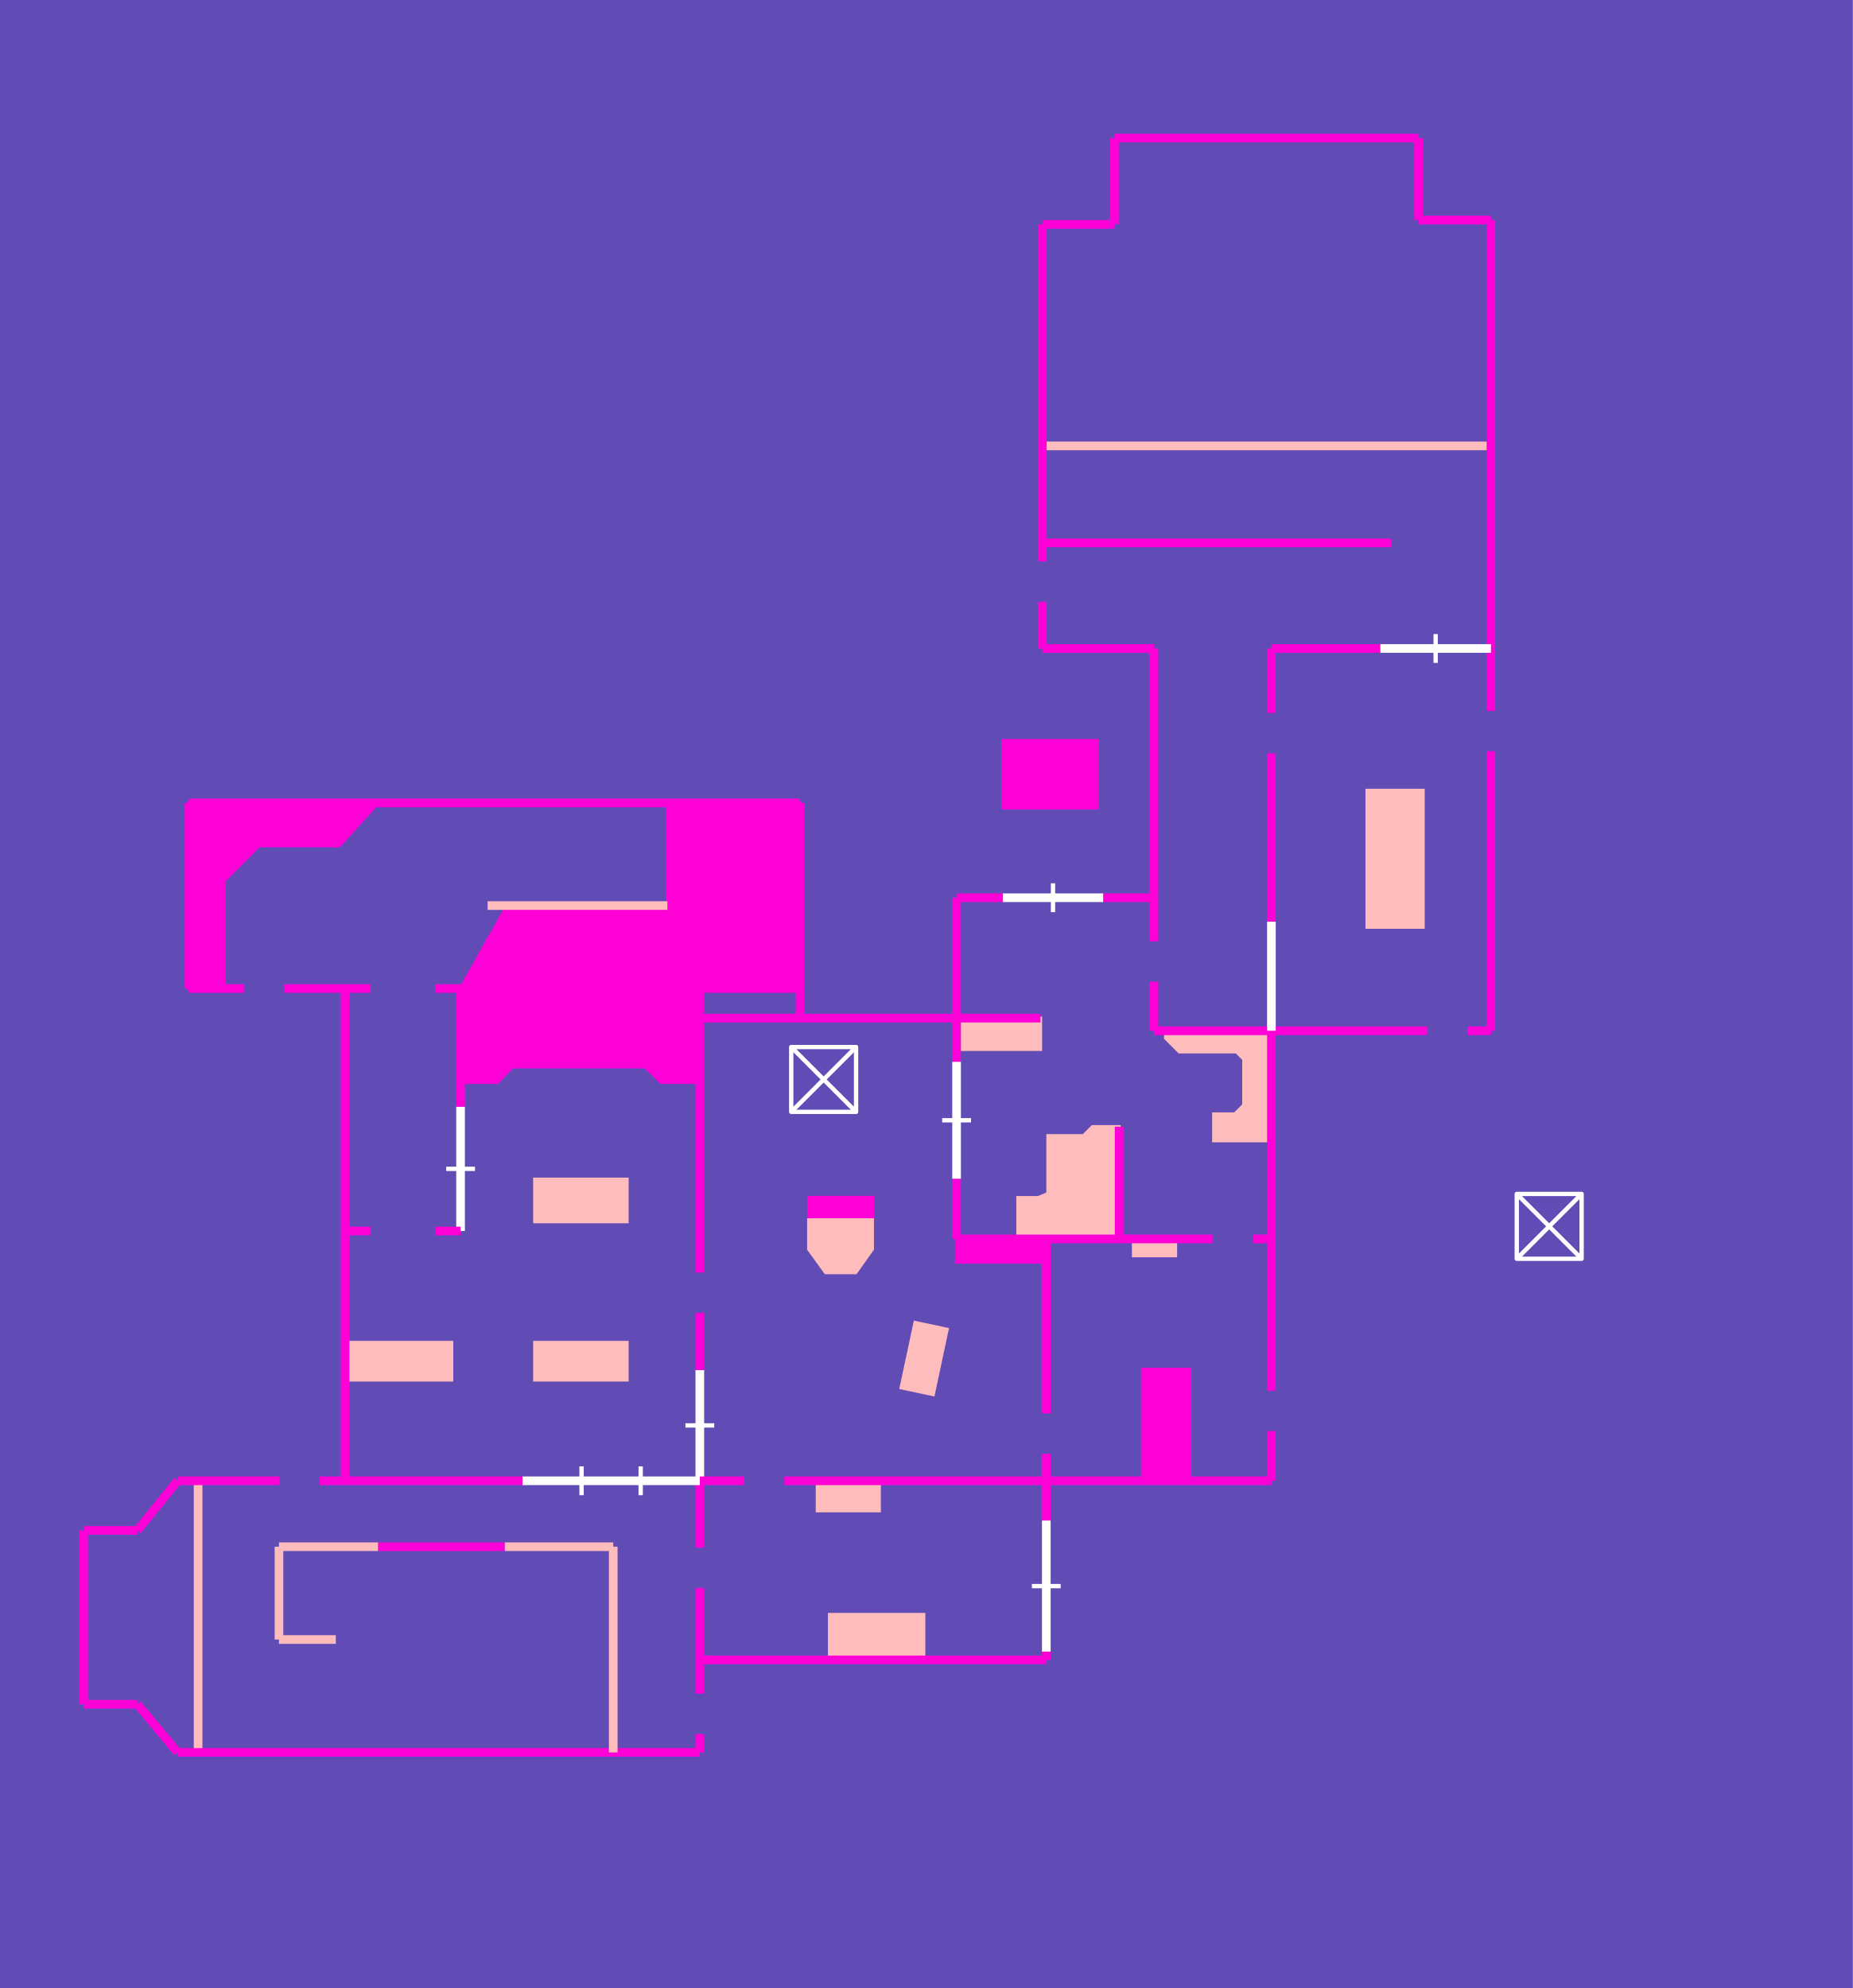
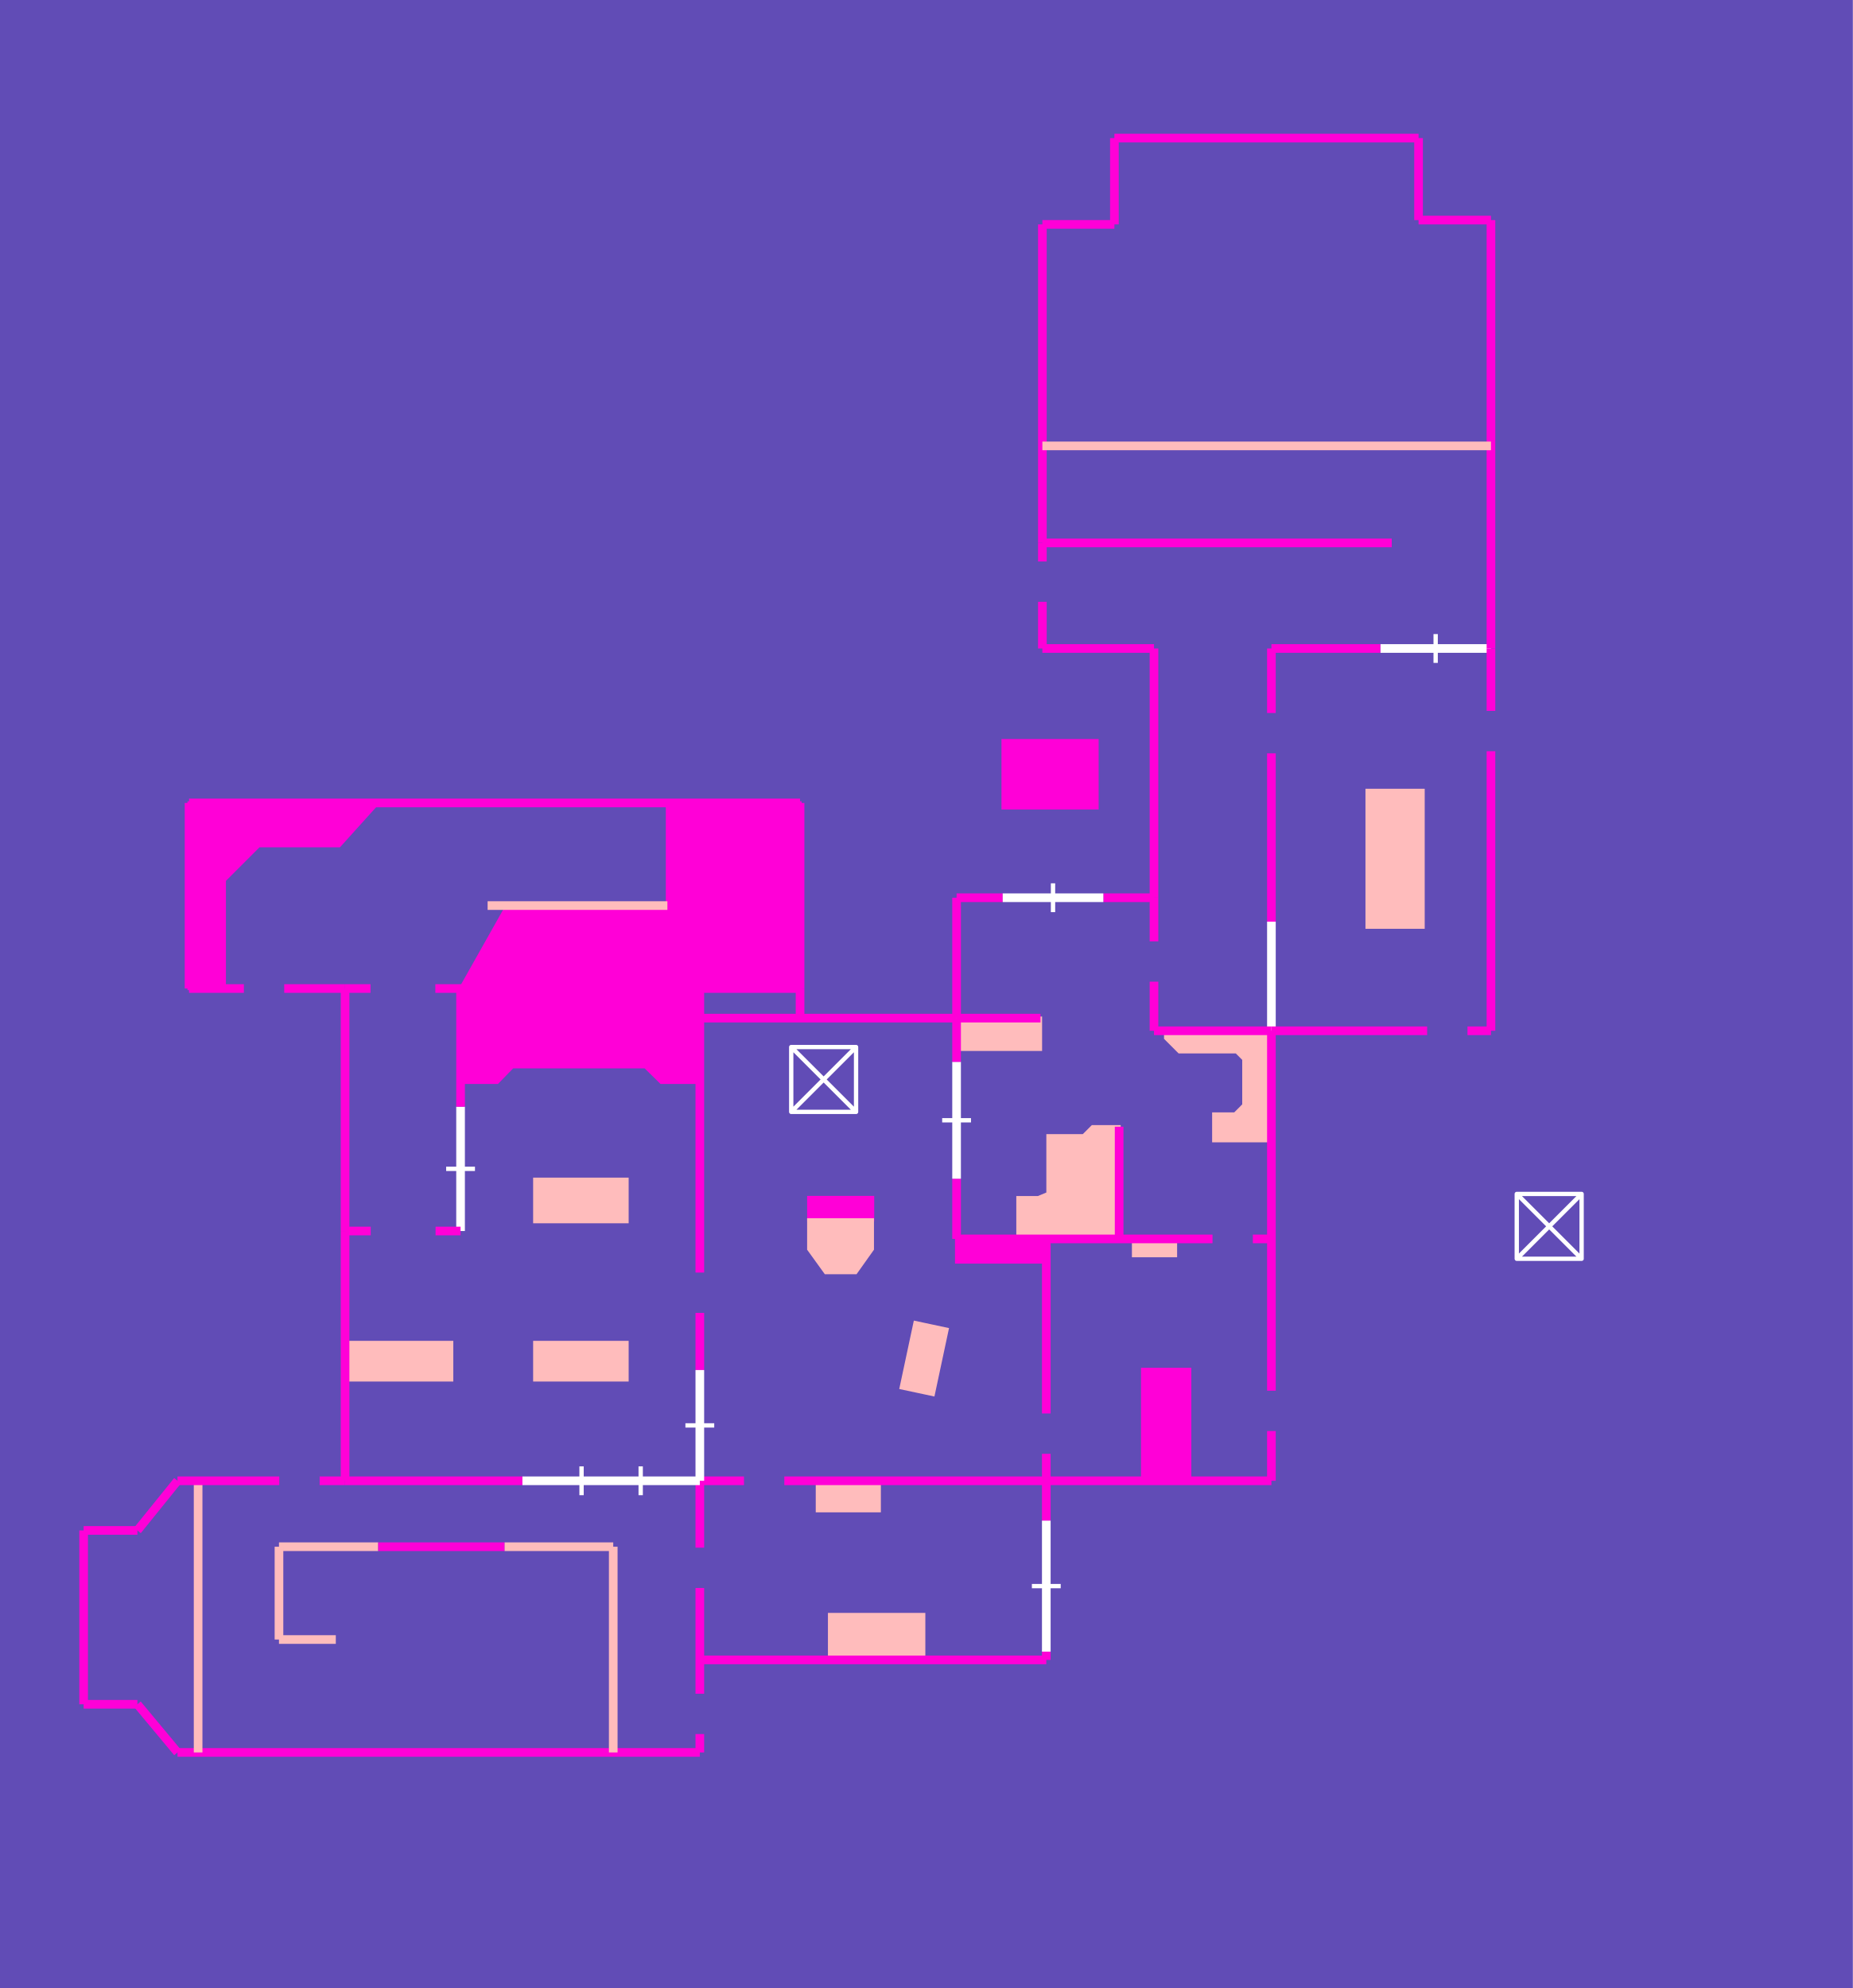
<svg xmlns="http://www.w3.org/2000/svg" viewBox="-93 -270 438 470">
  <rect fill="#614CB6" height="470" width="438" x="-93" y="-270" />
  <path d="M177.102,-80.085 L188.244,-80.085 L188.244,-53.734 L177.102,-53.734 z" fill="#FF00D7" stroke="#FF00D7" stroke-width="0.75" transform="scale(1, -1)" />
+   <path d="M230.165,83.149 L243.419,83.149 L243.419,50.789 L230.165,50.789 z" fill="#FFBCBC" stroke="#FFBCBC" stroke-width="0.75" transform="scale(1, -1)" />
+   <path d="M33.404,-47.376 L55.236,-47.376 L55.236,-56.246 L33.404,-56.246 z" fill="#FFBCBC" stroke="#FFBCBC" stroke-width="0.75" transform="scale(1, -1)" />
+   <path d="M120.021,-58.097 L123.316,-42.656 L130.901,-44.275 L127.606,-59.716 z" fill="#FFBCBC" stroke="#FFBCBC" stroke-width="0.75" transform="scale(1, -1)" />
+   <path d="M152.969,21.908 L133.132,21.908 L133.132,29.299 L152.969,29.299 z" fill="#FFBCBC" stroke="#FFBCBC" stroke-width="0.75" transform="scale(1, -1)" />
+   <path d="M98.174,-18.39 L113.285,-18.39 L113.285,-13.107 L98.174,-13.107 z" fill="#FF00D7" stroke="#FF00D7" stroke-width="0.75" transform="scale(1, -1)" />
+   <path d="M55.236,-18.831 L33.404,-18.831 L33.404,-8.787 L55.236,-8.787 z" fill="#FFBCBC" stroke="#FFBCBC" stroke-width="0.75" transform="scale(1, -1)" />
+   <path d="M125.37,-122.427 L103.095,-122.427 L103.095,-111.694 L125.37,-111.694 z" fill="#FFBCBC" stroke="#FFBCBC" stroke-width="0.75" transform="scale(1, -1)" />
+   <path d="M133.132,-28.365 L154.339,-28.365 L154.339,-22.903 L133.132,-22.903 z" fill="#FF00D7" stroke="#FF00D7" stroke-width="0.75" transform="scale(1, -1)" />
  <path d="M-11.426,-47.376 L13.781,-47.376 L13.781,-56.246 L-11.426,-56.246 z" fill="#FFBCBC" stroke="#FFBCBC" stroke-width="0.75" transform="scale(1, -1)" />
-   <path d="M230.165,83.149 L243.419,83.149 L243.419,50.789 L230.165,50.789 z" fill="#FFBCBC" stroke="#FFBCBC" stroke-width="0.75" transform="scale(1, -1)" />
-   <path d="M114.857,-87.169 L100.213,-87.169 L100.213,-80.085 L114.857,-80.085 z" fill="#FFBCBC" stroke="#FFBCBC" stroke-width="0.75" transform="scale(1, -1)" />
-   <path d="M152.969,21.908 L133.132,21.908 L133.132,29.299 L152.969,29.299 z" fill="#FFBCBC" stroke="#FFBCBC" stroke-width="0.75" transform="scale(1, -1)" />
  <path d="M174.954,-26.865 L184.888,-26.865 L184.888,-22.903 L174.954,-22.903 z" fill="#FFBCBC" stroke="#FFBCBC" stroke-width="0.75" transform="scale(1, -1)" />
  <path d="M144.118,94.905 L166.338,94.905 L166.338,78.988 L144.118,78.988 z" fill="#FF00D7" stroke="#FF00D7" stroke-width="0.75" transform="scale(1, -1)" />
-   <path d="M33.404,-47.376 L55.236,-47.376 L55.236,-56.246 L33.404,-56.246 z" fill="#FFBCBC" stroke="#FFBCBC" stroke-width="0.75" transform="scale(1, -1)" />
-   <path d="M133.132,-28.365 L154.339,-28.365 L154.339,-22.903 L133.132,-22.903 z" fill="#FF00D7" stroke="#FF00D7" stroke-width="0.75" transform="scale(1, -1)" />
-   <path d="M55.236,-18.831 L33.404,-18.831 L33.404,-8.787 L55.236,-8.787 z" fill="#FFBCBC" stroke="#FFBCBC" stroke-width="0.75" transform="scale(1, -1)" />
-   <path d="M98.174,-18.39 L113.285,-18.39 L113.285,-13.107 L98.174,-13.107 z" fill="#FF00D7" stroke="#FF00D7" stroke-width="0.75" transform="scale(1, -1)" />
-   <path d="M120.021,-58.097 L123.316,-42.656 L130.901,-44.275 L127.606,-59.716 z" fill="#FFBCBC" stroke="#FFBCBC" stroke-width="0.75" transform="scale(1, -1)" />
-   <path d="M125.37,-122.427 L103.095,-122.427 L103.095,-111.694 L125.37,-111.694 z" fill="#FFBCBC" stroke="#FFBCBC" stroke-width="0.75" transform="scale(1, -1)" />
+   <path d="M114.857,-87.169 L100.213,-87.169 L100.213,-80.085 L114.857,-80.085 z" fill="#FFBCBC" stroke="#FFBCBC" stroke-width="0.75" transform="scale(1, -1)" />
+   <path d="M165.255,3.626 L171.557,3.626 L171.557,-22.903 L147.624,-22.903 L147.624,-13.134 L152.441,-13.134 L154.725,-12.188 L154.725,1.499 L163.128,1.499 L165.255,3.626 z" fill="#FFBCBC" stroke="#FFBCBC" stroke-width="0.75" transform="scale(1, -1)" />
  <path d="M64.77,80.168 L64.77,55.907 L26.92,55.907 L15.874,36.296 L96.129,36.296 L96.129,80.168 L64.77,80.168 z" fill="#FF00D7" stroke="#FF00D7" stroke-width="0.75" transform="scale(1, -1)" />
+   <path d="M113.229,-18.39 L113.229,-25.329 L109.288,-30.876 L102.177,-30.876 L98.174,-25.329 L98.174,-18.39 L113.229,-18.39 z" fill="#FFBCBC" stroke="#FFBCBC" stroke-width="0.75" transform="scale(1, -1)" />
  <path d="M-12.798,70.06 L-3.684,80.168 L-48.311,80.168 L-48.311,36.296 L-39.969,36.296 L-39.969,61.899 L-31.808,70.06 L-12.798,70.06 z" fill="#FF00D7" stroke="#FF00D7" stroke-width="0.75" transform="scale(1, -1)" />
  <path d="M63.291,14.112 L72.434,14.112 L72.434,36.296 L15.874,36.296 L15.874,14.112 L24.564,14.112 L28.147,17.794 L59.543,17.794 L63.291,14.112 z" fill="#FF00D7" stroke="#FF00D7" stroke-width="0.75" transform="scale(1, -1)" />
-   <path d="M113.229,-18.39 L113.229,-25.329 L109.288,-30.876 L102.177,-30.876 L98.174,-25.329 L98.174,-18.39 L113.229,-18.39 z" fill="#FFBCBC" stroke="#FFBCBC" stroke-width="0.75" transform="scale(1, -1)" />
  <path d="M182.544,26.306 L182.544,24.554 L185.775,21.323 L193.917,21.323 L199.292,21.323 L201.03,19.585 L201.03,8.748 L198.919,6.636 L193.917,6.636 L193.917,0.311 L207.555,0.311 L207.555,26.306 L182.544,26.306 z" fill="#FFBCBC" stroke="#FFBCBC" stroke-width="0.75" transform="scale(1, -1)" />
-   <path d="M165.255,3.626 L171.557,3.626 L171.557,-22.903 L147.624,-22.903 L147.624,-13.134 L152.441,-13.134 L154.725,-12.188 L154.725,1.499 L163.128,1.499 L165.255,3.626 z" fill="#FFBCBC" stroke="#FFBCBC" stroke-width="0.75" transform="scale(1, -1)" />
+   <path d="M265.556,-27.597 L280.885,-12.268 L265.556,-12.268 L280.885,-27.597 L265.556,-27.597 L265.556,-12.268 L280.885,-12.268 L280.885,-27.597 z" fill="none" stroke="#FFFFFF" stroke-linejoin="round" stroke-width="1.022" transform="scale(1, -1)" />
  <path d="M94.041,7.13 L109.37,22.459 L94.041,22.459 L109.37,7.13 L94.041,7.13 L94.041,22.459 L109.37,22.459 L109.37,7.13 z" fill="none" stroke="#FFFFFF" stroke-linejoin="round" stroke-width="1.022" transform="scale(1, -1)" />
-   <path d="M265.556,-27.597 L280.885,-12.268 L265.556,-12.268 L280.885,-27.597 L265.556,-27.597 L265.556,-12.268 L280.885,-12.268 L280.885,-27.597 z" fill="none" stroke="#FFFFFF" stroke-linejoin="round" stroke-width="1.022" transform="scale(1, -1)" />
-   <path d="M154.339,-22.903 L154.339,-64.171 z" fill="none" stroke="#FF00D7" stroke-width="2.044" transform="scale(1, -1)" />
-   <path d="M154.339,-73.709 L154.339,-80.085 z" fill="none" stroke="#FF00D7" stroke-width="2.044" transform="scale(1, -1)" />
-   <path d="M207.555,-80.085 L154.339,-80.085 z" fill="none" stroke="#FF00D7" stroke-width="2.044" transform="scale(1, -1)" />
-   <path d="M72.434,-53.904 L72.434,-80.085 z" fill="none" stroke="#FFFFFF" stroke-width="2.044" transform="scale(1, -1)" />
-   <path d="M69.028,-66.994 L75.841,-66.994 z" fill="none" stroke="#FFFFFF" stroke-width="1.022" transform="scale(1, -1)" />
-   <path d="M171.557,3.626 L171.557,-22.903 z" fill="none" stroke="#FF00D7" stroke-width="2.044" transform="scale(1, -1)" />
-   <path d="M154.339,-80.085 L92.41,-80.085 z" fill="none" stroke="#FF00D7" stroke-width="2.044" transform="scale(1, -1)" />
-   <path d="M82.872,-80.085 L72.434,-80.085 z" fill="none" stroke="#FF00D7" stroke-width="2.044" transform="scale(1, -1)" />
-   <path d="M-46.167,-80.085 L-46.167,-144.308 z" fill="none" stroke="#FFBCBC" stroke-width="2.044" transform="scale(1, -1)" />
-   <path d="M-11.426,-21.034 L-11.426,-80.085 z" fill="none" stroke="#FF00D7" stroke-width="2.044" transform="scale(1, -1)" />
-   <path d="M233.304,116.687 L207.555,116.687 z" fill="none" stroke="#FF00D7" stroke-width="2.044" transform="scale(1, -1)" />
-   <path d="M-3.594,-95.671 L-27.051,-95.671 z" fill="none" stroke="#FFBCBC" stroke-width="2.044" transform="scale(1, -1)" />
-   <path d="M-11.426,-21.034 L-11.426,36.296 z" fill="none" stroke="#FF00D7" stroke-width="2.044" transform="scale(1, -1)" />
-   <path d="M-27.051,-117.614 L-27.051,-95.671 z" fill="none" stroke="#FFBCBC" stroke-width="2.044" transform="scale(1, -1)" />
-   <path d="M-48.311,80.168 L-48.311,36.296 z" fill="none" stroke="#FF00D7" stroke-width="2.044" transform="scale(1, -1)" />
-   <path d="M207.555,-22.903 L207.555,26.306 z" fill="none" stroke="#FF00D7" stroke-width="2.044" transform="scale(1, -1)" />
-   <path d="M207.555,26.306 L244.369,26.306 z" fill="none" stroke="#FF00D7" stroke-width="2.044" transform="scale(1, -1)" />
-   <path d="M253.907,26.306 L259.457,26.306 z" fill="none" stroke="#FF00D7" stroke-width="2.044" transform="scale(1, -1)" />
-   <path d="M96.129,36.296 L96.129,80.168 z" fill="none" stroke="#FF00D7" stroke-width="2.044" transform="scale(1, -1)" />
-   <path d="M153.411,116.687 L179.798,116.687 z" fill="none" stroke="#FF00D7" stroke-width="2.044" transform="scale(1, -1)" />
-   <path d="M72.434,36.296 L72.434,-30.857 z" fill="none" stroke="#FF00D7" stroke-width="2.044" transform="scale(1, -1)" />
-   <path d="M72.434,-40.395 L72.434,-53.904 z" fill="none" stroke="#FF00D7" stroke-width="2.044" transform="scale(1, -1)" />
-   <path d="M-51.036,-144.308 L72.434,-144.308 z" fill="none" stroke="#FF00D7" stroke-width="2.044" transform="scale(1, -1)" />
-   <path d="M167.826,57.76 L144.033,57.76 z" fill="none" stroke="#FFFFFF" stroke-width="2.044" transform="scale(1, -1)" />
-   <path d="M155.929,61.167 L155.929,54.354 z" fill="none" stroke="#FFFFFF" stroke-width="1.022" transform="scale(1, -1)" />
-   <path d="M153.411,164.581 L259.457,164.581 z" fill="none" stroke="#FFBCBC" stroke-width="2.044" transform="scale(1, -1)" />
-   <path d="M51.967,-95.671 L51.967,-144.308 z" fill="none" stroke="#FFBCBC" stroke-width="2.044" transform="scale(1, -1)" />
-   <path d="M179.798,57.76 L179.798,47.451 z" fill="none" stroke="#FF00D7" stroke-width="2.044" transform="scale(1, -1)" />
-   <path d="M179.798,37.913 L179.798,26.306 z" fill="none" stroke="#FF00D7" stroke-width="2.044" transform="scale(1, -1)" />
-   <path d="M-73.229,-91.823 L-73.229,-132.925 z" fill="none" stroke="#FF00D7" stroke-width="2.044" transform="scale(1, -1)" />
-   <path d="M207.555,116.687 L207.555,101.436 z" fill="none" stroke="#FF00D7" stroke-width="2.044" transform="scale(1, -1)" />
-   <path d="M207.555,91.898 L207.555,52.106 z" fill="none" stroke="#FF00D7" stroke-width="2.044" transform="scale(1, -1)" />
-   <path d="M-60.518,-91.823 L-51.036,-80.085 z" fill="none" stroke="#FF00D7" stroke-width="2.044" transform="scale(1, -1)" />
-   <path d="M235.999,141.642 L153.411,141.642 z" fill="none" stroke="#FF00D7" stroke-width="2.044" transform="scale(1, -1)" />
-   <path d="M-48.311,36.296 L-35.348,36.296 z" fill="none" stroke="#FF00D7" stroke-width="2.044" transform="scale(1, -1)" />
-   <path d="M-25.81,36.296 L-11.426,36.296 z" fill="none" stroke="#FF00D7" stroke-width="2.044" transform="scale(1, -1)" />
-   <path d="M170.439,237.351 L242.342,237.351 z" fill="none" stroke="#FF00D7" stroke-width="2.044" transform="scale(1, -1)" />
  <path d="M72.434,-144.308 L72.434,-139.964 z" fill="none" stroke="#FF00D7" stroke-width="2.044" transform="scale(1, -1)" />
  <path d="M72.434,-130.426 L72.434,-105.43 z" fill="none" stroke="#FF00D7" stroke-width="2.044" transform="scale(1, -1)" />
  <path d="M72.434,-95.892 L72.434,-80.085 z" fill="none" stroke="#FF00D7" stroke-width="2.044" transform="scale(1, -1)" />
-   <path d="M133.132,18.965 L133.132,29.299 z" fill="none" stroke="#FF00D7" stroke-width="2.044" transform="scale(1, -1)" />
-   <path d="M-11.426,36.296 L-5.414,36.296 z" fill="none" stroke="#FF00D7" stroke-width="2.044" transform="scale(1, -1)" />
-   <path d="M9.915,36.296 L15.874,36.296 z" fill="none" stroke="#FF00D7" stroke-width="2.044" transform="scale(1, -1)" />
+   <path d="M72.434,29.299 L96.129,29.299 z" fill="none" stroke="#FF00D7" stroke-width="2.044" transform="scale(1, -1)" />
+   <path d="M154.339,-120.482 L154.339,-89.487 z" fill="none" stroke="#FFFFFF" stroke-width="2.044" transform="scale(1, -1)" />
+   <path d="M157.745,-104.984 L150.933,-104.984 z" fill="none" stroke="#FFFFFF" stroke-width="1.022" transform="scale(1, -1)" />
+   <path d="M133.132,-22.903 L193.63,-22.903 z" fill="none" stroke="#FF00D7" stroke-width="2.044" transform="scale(1, -1)" />
+   <path d="M203.168,-22.903 L207.555,-22.903 z" fill="none" stroke="#FF00D7" stroke-width="2.044" transform="scale(1, -1)" />
+   <path d="M-3.594,-95.671 L-27.051,-95.671 z" fill="none" stroke="#FFBCBC" stroke-width="2.044" transform="scale(1, -1)" />
+   <path d="M-60.518,-91.823 L-51.036,-80.085 z" fill="none" stroke="#FF00D7" stroke-width="2.044" transform="scale(1, -1)" />
+   <path d="M-51.036,-144.308 L72.434,-144.308 z" fill="none" stroke="#FF00D7" stroke-width="2.044" transform="scale(1, -1)" />
+   <path d="M233.304,116.687 L259.457,116.687 z" fill="none" stroke="#FFFFFF" stroke-width="2.044" transform="scale(1, -1)" />
+   <path d="M246.381,113.28 L246.381,120.093 z" fill="none" stroke="#FFFFFF" stroke-width="1.022" transform="scale(1, -1)" />
+   <path d="M-27.051,-117.614 L-27.051,-95.671 z" fill="none" stroke="#FFBCBC" stroke-width="2.044" transform="scale(1, -1)" />
+   <path d="M242.342,237.351 L242.342,217.967 z" fill="none" stroke="#FF00D7" stroke-width="2.044" transform="scale(1, -1)" />
+   <path d="M133.132,-8.672 L133.132,-22.903 z" fill="none" stroke="#FF00D7" stroke-width="2.044" transform="scale(1, -1)" />
+   <path d="M-3.594,-95.671 L26.29,-95.671 z" fill="none" stroke="#FF00D7" stroke-width="2.044" transform="scale(1, -1)" />
+   <path d="M-48.311,80.168 L-48.311,36.296 z" fill="none" stroke="#FF00D7" stroke-width="2.044" transform="scale(1, -1)" />
+   <path d="M259.457,217.967 L259.457,116.687 z" fill="none" stroke="#FF00D7" stroke-width="2.044" transform="scale(1, -1)" />
+   <path d="M-73.229,-91.823 L-73.229,-132.925 z" fill="none" stroke="#FF00D7" stroke-width="2.044" transform="scale(1, -1)" />
+   <path d="M207.555,52.106 L207.555,26.306 z" fill="none" stroke="#FFFFFF" stroke-width="2.044" transform="scale(1, -1)" />
+   <path d="M133.132,-8.672 L133.132,18.965 z" fill="none" stroke="#FFFFFF" stroke-width="2.044" transform="scale(1, -1)" />
+   <path d="M136.539,5.146 L129.726,5.146 z" fill="none" stroke="#FFFFFF" stroke-width="1.022" transform="scale(1, -1)" />
+   <path d="M242.342,217.967 L259.457,217.967 z" fill="none" stroke="#FF00D7" stroke-width="2.044" transform="scale(1, -1)" />
+   <path d="M72.434,36.296 L72.434,-30.857 z" fill="none" stroke="#FF00D7" stroke-width="2.044" transform="scale(1, -1)" />
+   <path d="M72.434,-40.395 L72.434,-53.904 z" fill="none" stroke="#FF00D7" stroke-width="2.044" transform="scale(1, -1)" />
+   <path d="M179.798,57.76 L179.798,47.451 z" fill="none" stroke="#FF00D7" stroke-width="2.044" transform="scale(1, -1)" />
+   <path d="M179.798,37.913 L179.798,26.306 z" fill="none" stroke="#FF00D7" stroke-width="2.044" transform="scale(1, -1)" />
+   <path d="M153.411,141.642 L153.411,137.258 z" fill="none" stroke="#FF00D7" stroke-width="2.044" transform="scale(1, -1)" />
+   <path d="M153.411,127.72 L153.411,116.687 z" fill="none" stroke="#FF00D7" stroke-width="2.044" transform="scale(1, -1)" />
+   <path d="M-46.167,-80.085 L-46.167,-144.308 z" fill="none" stroke="#FFBCBC" stroke-width="2.044" transform="scale(1, -1)" />
+   <path d="M15.874,8.361 L15.874,-21.034 z" fill="none" stroke="#FFFFFF" stroke-width="2.044" transform="scale(1, -1)" />
+   <path d="M12.467,-6.336 L19.28,-6.336 z" fill="none" stroke="#FFFFFF" stroke-width="1.022" transform="scale(1, -1)" />
+   <path d="M-60.518,-91.823 L-73.229,-91.823 z" fill="none" stroke="#FF00D7" stroke-width="2.044" transform="scale(1, -1)" />
+   <path d="M-13.617,-117.614 L-27.051,-117.614 z" fill="none" stroke="#FFBCBC" stroke-width="2.044" transform="scale(1, -1)" />
+   <path d="M133.132,29.299 L96.129,29.299 z" fill="none" stroke="#FF00D7" stroke-width="2.044" transform="scale(1, -1)" />
+   <path d="M96.129,29.299 L96.129,36.296 z" fill="none" stroke="#FF00D7" stroke-width="2.044" transform="scale(1, -1)" />
+   <path d="M15.874,36.296 L15.874,8.361 z" fill="none" stroke="#FF00D7" stroke-width="2.044" transform="scale(1, -1)" />
+   <path d="M235.999,141.642 L153.411,141.642 z" fill="none" stroke="#FF00D7" stroke-width="2.044" transform="scale(1, -1)" />
+   <path d="M153.411,216.948 L153.411,141.642 z" fill="none" stroke="#FF00D7" stroke-width="2.044" transform="scale(1, -1)" />
+   <path d="M-11.426,-21.034 L-11.426,-80.085 z" fill="none" stroke="#FF00D7" stroke-width="2.044" transform="scale(1, -1)" />
+   <path d="M154.339,-89.487 L154.339,-80.085 z" fill="none" stroke="#FF00D7" stroke-width="2.044" transform="scale(1, -1)" />
+   <path d="M167.826,57.76 L179.798,57.76 z" fill="none" stroke="#FF00D7" stroke-width="2.044" transform="scale(1, -1)" />
  <path d="M144.033,57.76 L133.132,57.76 z" fill="none" stroke="#FF00D7" stroke-width="2.044" transform="scale(1, -1)" />
+   <path d="M133.132,57.76 L133.132,29.299 z" fill="none" stroke="#FF00D7" stroke-width="2.044" transform="scale(1, -1)" />
+   <path d="M154.339,-80.085 L92.41,-80.085 z" fill="none" stroke="#FF00D7" stroke-width="2.044" transform="scale(1, -1)" />
+   <path d="M82.872,-80.085 L72.434,-80.085 z" fill="none" stroke="#FF00D7" stroke-width="2.044" transform="scale(1, -1)" />
+   <path d="M154.339,-22.903 L154.339,-64.171 z" fill="none" stroke="#FF00D7" stroke-width="2.044" transform="scale(1, -1)" />
+   <path d="M154.339,-73.709 L154.339,-80.085 z" fill="none" stroke="#FF00D7" stroke-width="2.044" transform="scale(1, -1)" />
+   <path d="M96.129,36.296 L96.129,80.168 z" fill="none" stroke="#FF00D7" stroke-width="2.044" transform="scale(1, -1)" />
+   <path d="M26.29,-95.671 L51.967,-95.671 z" fill="none" stroke="#FFBCBC" stroke-width="2.044" transform="scale(1, -1)" />
+   <path d="M207.555,26.306 L244.369,26.306 z" fill="none" stroke="#FF00D7" stroke-width="2.044" transform="scale(1, -1)" />
+   <path d="M253.907,26.306 L259.457,26.306 z" fill="none" stroke="#FF00D7" stroke-width="2.044" transform="scale(1, -1)" />
  <path d="M96.129,80.168 L-48.311,80.168 z" fill="none" stroke="#FF00D7" stroke-width="2.044" transform="scale(1, -1)" />
-   <path d="M242.342,217.967 L259.457,217.967 z" fill="none" stroke="#FF00D7" stroke-width="2.044" transform="scale(1, -1)" />
+   <path d="M-60.518,-132.925 L-51.036,-144.308 z" fill="none" stroke="#FF00D7" stroke-width="2.044" transform="scale(1, -1)" />
+   <path d="M171.557,3.626 L171.557,-22.903 z" fill="none" stroke="#FF00D7" stroke-width="2.044" transform="scale(1, -1)" />
+   <path d="M-48.311,36.296 L-35.348,36.296 z" fill="none" stroke="#FF00D7" stroke-width="2.044" transform="scale(1, -1)" />
+   <path d="M-25.81,36.296 L-11.426,36.296 z" fill="none" stroke="#FF00D7" stroke-width="2.044" transform="scale(1, -1)" />
  <path d="M-11.426,-80.085 L-17.438,-80.085 z" fill="none" stroke="#FF00D7" stroke-width="2.044" transform="scale(1, -1)" />
  <path d="M-26.976,-80.085 L-51.036,-80.085 z" fill="none" stroke="#FF00D7" stroke-width="2.044" transform="scale(1, -1)" />
+   <path d="M72.434,-122.427 L154.339,-122.427 z" fill="none" stroke="#FF00D7" stroke-width="2.044" transform="scale(1, -1)" />
+   <path d="M207.555,-80.085 L154.339,-80.085 z" fill="none" stroke="#FF00D7" stroke-width="2.044" transform="scale(1, -1)" />
+   <path d="M167.826,57.76 L144.033,57.76 z" fill="none" stroke="#FFFFFF" stroke-width="2.044" transform="scale(1, -1)" />
+   <path d="M155.929,61.167 L155.929,54.354 z" fill="none" stroke="#FFFFFF" stroke-width="1.022" transform="scale(1, -1)" />
+   <path d="M170.439,216.948 L153.411,216.948 z" fill="none" stroke="#FF00D7" stroke-width="2.044" transform="scale(1, -1)" />
+   <path d="M170.439,237.351 L170.439,216.948 z" fill="none" stroke="#FF00D7" stroke-width="2.044" transform="scale(1, -1)" />
+   <path d="M-11.426,-21.034 L-11.426,36.296 z" fill="none" stroke="#FF00D7" stroke-width="2.044" transform="scale(1, -1)" />
+   <path d="M133.132,29.299 L152.969,29.299 z" fill="none" stroke="#FF00D7" stroke-width="2.044" transform="scale(1, -1)" />
+   <path d="M-73.229,-132.925 L-60.518,-132.925 z" fill="none" stroke="#FF00D7" stroke-width="2.044" transform="scale(1, -1)" />
+   <path d="M15.874,36.296 L96.129,36.296 z" fill="none" stroke="#FF00D7" stroke-width="2.044" transform="scale(1, -1)" />
+   <path d="M30.495,-80.085 L-11.426,-80.085 z" fill="none" stroke="#FF00D7" stroke-width="2.044" transform="scale(1, -1)" />
+   <path d="M233.304,116.687 L207.555,116.687 z" fill="none" stroke="#FF00D7" stroke-width="2.044" transform="scale(1, -1)" />
+   <path d="M51.967,-95.671 L51.967,-144.308 z" fill="none" stroke="#FFBCBC" stroke-width="2.044" transform="scale(1, -1)" />
  <path d="M30.495,-80.085 L72.434,-80.085 z" fill="none" stroke="#FFFFFF" stroke-width="2.044" transform="scale(1, -1)" />
  <path d="M44.475,-83.491 L44.475,-76.678 z" fill="none" stroke="#FFFFFF" stroke-width="1.022" transform="scale(1, -1)" />
  <path d="M58.455,-83.491 L58.455,-76.678 z" fill="none" stroke="#FFFFFF" stroke-width="1.022" transform="scale(1, -1)" />
-   <path d="M133.132,-8.672 L133.132,-22.903 z" fill="none" stroke="#FF00D7" stroke-width="2.044" transform="scale(1, -1)" />
-   <path d="M179.798,26.306 L207.555,26.306 z" fill="none" stroke="#FF00D7" stroke-width="2.044" transform="scale(1, -1)" />
+   <path d="M207.555,-80.085 L207.555,-68.326 z" fill="none" stroke="#FF00D7" stroke-width="2.044" transform="scale(1, -1)" />
+   <path d="M207.555,-58.788 L207.555,-22.903 z" fill="none" stroke="#FF00D7" stroke-width="2.044" transform="scale(1, -1)" />
+   <path d="M153.411,116.687 L179.798,116.687 z" fill="none" stroke="#FF00D7" stroke-width="2.044" transform="scale(1, -1)" />
+   <path d="M153.411,164.581 L259.457,164.581 z" fill="none" stroke="#FFBCBC" stroke-width="2.044" transform="scale(1, -1)" />
  <path d="M259.457,26.306 L259.457,92.399 z" fill="none" stroke="#FF00D7" stroke-width="2.044" transform="scale(1, -1)" />
  <path d="M259.457,101.937 L259.457,116.687 z" fill="none" stroke="#FF00D7" stroke-width="2.044" transform="scale(1, -1)" />
-   <path d="M26.29,-95.671 L51.967,-95.671 z" fill="none" stroke="#FFBCBC" stroke-width="2.044" transform="scale(1, -1)" />
-   <path d="M133.132,57.76 L133.132,29.299 z" fill="none" stroke="#FF00D7" stroke-width="2.044" transform="scale(1, -1)" />
-   <path d="M259.457,217.967 L259.457,116.687 z" fill="none" stroke="#FF00D7" stroke-width="2.044" transform="scale(1, -1)" />
-   <path d="M72.434,29.299 L96.129,29.299 z" fill="none" stroke="#FF00D7" stroke-width="2.044" transform="scale(1, -1)" />
-   <path d="M153.411,216.948 L153.411,141.642 z" fill="none" stroke="#FF00D7" stroke-width="2.044" transform="scale(1, -1)" />
-   <path d="M170.439,237.351 L170.439,216.948 z" fill="none" stroke="#FF00D7" stroke-width="2.044" transform="scale(1, -1)" />
+   <path d="M179.798,116.687 L179.798,57.76 z" fill="none" stroke="#FF00D7" stroke-width="2.044" transform="scale(1, -1)" />
+   <path d="M207.555,116.687 L207.555,101.436 z" fill="none" stroke="#FF00D7" stroke-width="2.044" transform="scale(1, -1)" />
+   <path d="M207.555,91.898 L207.555,52.106 z" fill="none" stroke="#FF00D7" stroke-width="2.044" transform="scale(1, -1)" />
+   <path d="M170.439,237.351 L242.342,237.351 z" fill="none" stroke="#FF00D7" stroke-width="2.044" transform="scale(1, -1)" />
+   <path d="M179.798,26.306 L207.555,26.306 z" fill="none" stroke="#FF00D7" stroke-width="2.044" transform="scale(1, -1)" />
+   <path d="M154.339,-120.482 L154.339,-122.427 z" fill="none" stroke="#FF00D7" stroke-width="2.044" transform="scale(1, -1)" />
+   <path d="M72.434,-53.904 L72.434,-80.085 z" fill="none" stroke="#FFFFFF" stroke-width="2.044" transform="scale(1, -1)" />
+   <path d="M69.028,-66.994 L75.841,-66.994 z" fill="none" stroke="#FFFFFF" stroke-width="1.022" transform="scale(1, -1)" />
+   <path d="M133.132,18.965 L133.132,29.299 z" fill="none" stroke="#FF00D7" stroke-width="2.044" transform="scale(1, -1)" />
  <path d="M64.77,55.907 L22.268,55.907 z" fill="none" stroke="#FFBCBC" stroke-width="2.044" transform="scale(1, -1)" />
-   <path d="M207.555,52.106 L207.555,26.306 z" fill="none" stroke="#FFFFFF" stroke-width="2.044" transform="scale(1, -1)" />
-   <path d="M133.132,29.299 L152.969,29.299 z" fill="none" stroke="#FF00D7" stroke-width="2.044" transform="scale(1, -1)" />
-   <path d="M170.439,216.948 L153.411,216.948 z" fill="none" stroke="#FF00D7" stroke-width="2.044" transform="scale(1, -1)" />
-   <path d="M154.339,-89.487 L154.339,-80.085 z" fill="none" stroke="#FF00D7" stroke-width="2.044" transform="scale(1, -1)" />
-   <path d="M-60.518,-91.823 L-73.229,-91.823 z" fill="none" stroke="#FF00D7" stroke-width="2.044" transform="scale(1, -1)" />
-   <path d="M-73.229,-132.925 L-60.518,-132.925 z" fill="none" stroke="#FF00D7" stroke-width="2.044" transform="scale(1, -1)" />
-   <path d="M154.339,-120.482 L154.339,-122.427 z" fill="none" stroke="#FF00D7" stroke-width="2.044" transform="scale(1, -1)" />
-   <path d="M-13.617,-117.614 L-27.051,-117.614 z" fill="none" stroke="#FFBCBC" stroke-width="2.044" transform="scale(1, -1)" />
-   <path d="M15.874,8.361 L15.874,-21.034 z" fill="none" stroke="#FFFFFF" stroke-width="2.044" transform="scale(1, -1)" />
-   <path d="M12.467,-6.336 L19.28,-6.336 z" fill="none" stroke="#FFFFFF" stroke-width="1.022" transform="scale(1, -1)" />
-   <path d="M96.129,29.299 L96.129,36.296 z" fill="none" stroke="#FF00D7" stroke-width="2.044" transform="scale(1, -1)" />
-   <path d="M233.304,116.687 L259.457,116.687 z" fill="none" stroke="#FFFFFF" stroke-width="2.044" transform="scale(1, -1)" />
-   <path d="M246.381,113.28 L246.381,120.093 z" fill="none" stroke="#FFFFFF" stroke-width="1.022" transform="scale(1, -1)" />
-   <path d="M133.132,-8.672 L133.132,18.965 z" fill="none" stroke="#FFFFFF" stroke-width="2.044" transform="scale(1, -1)" />
-   <path d="M136.539,5.146 L129.726,5.146 z" fill="none" stroke="#FFFFFF" stroke-width="1.022" transform="scale(1, -1)" />
+   <path d="M207.555,-22.903 L207.555,26.306 z" fill="none" stroke="#FF00D7" stroke-width="2.044" transform="scale(1, -1)" />
+   <path d="M-11.426,36.296 L-5.414,36.296 z" fill="none" stroke="#FF00D7" stroke-width="2.044" transform="scale(1, -1)" />
+   <path d="M9.915,36.296 L15.874,36.296 z" fill="none" stroke="#FF00D7" stroke-width="2.044" transform="scale(1, -1)" />
  <path d="M-11.426,-21.034 L-5.362,-21.034 z" fill="none" stroke="#FF00D7" stroke-width="2.044" transform="scale(1, -1)" />
  <path d="M9.967,-21.034 L15.874,-21.034 z" fill="none" stroke="#FF00D7" stroke-width="2.044" transform="scale(1, -1)" />
-   <path d="M15.874,36.296 L15.874,8.361 z" fill="none" stroke="#FF00D7" stroke-width="2.044" transform="scale(1, -1)" />
-   <path d="M242.342,237.351 L242.342,217.967 z" fill="none" stroke="#FF00D7" stroke-width="2.044" transform="scale(1, -1)" />
-   <path d="M133.132,29.299 L96.129,29.299 z" fill="none" stroke="#FF00D7" stroke-width="2.044" transform="scale(1, -1)" />
-   <path d="M-3.594,-95.671 L26.29,-95.671 z" fill="none" stroke="#FF00D7" stroke-width="2.044" transform="scale(1, -1)" />
-   <path d="M167.826,57.76 L179.798,57.76 z" fill="none" stroke="#FF00D7" stroke-width="2.044" transform="scale(1, -1)" />
-   <path d="M133.132,-22.903 L193.63,-22.903 z" fill="none" stroke="#FF00D7" stroke-width="2.044" transform="scale(1, -1)" />
-   <path d="M203.168,-22.903 L207.555,-22.903 z" fill="none" stroke="#FF00D7" stroke-width="2.044" transform="scale(1, -1)" />
-   <path d="M-60.518,-132.925 L-51.036,-144.308 z" fill="none" stroke="#FF00D7" stroke-width="2.044" transform="scale(1, -1)" />
-   <path d="M15.874,36.296 L96.129,36.296 z" fill="none" stroke="#FF00D7" stroke-width="2.044" transform="scale(1, -1)" />
-   <path d="M179.798,116.687 L179.798,57.76 z" fill="none" stroke="#FF00D7" stroke-width="2.044" transform="scale(1, -1)" />
-   <path d="M30.495,-80.085 L-11.426,-80.085 z" fill="none" stroke="#FF00D7" stroke-width="2.044" transform="scale(1, -1)" />
-   <path d="M153.411,141.642 L153.411,137.258 z" fill="none" stroke="#FF00D7" stroke-width="2.044" transform="scale(1, -1)" />
-   <path d="M153.411,127.72 L153.411,116.687 z" fill="none" stroke="#FF00D7" stroke-width="2.044" transform="scale(1, -1)" />
-   <path d="M207.555,-80.085 L207.555,-68.326 z" fill="none" stroke="#FF00D7" stroke-width="2.044" transform="scale(1, -1)" />
-   <path d="M207.555,-58.788 L207.555,-22.903 z" fill="none" stroke="#FF00D7" stroke-width="2.044" transform="scale(1, -1)" />
-   <path d="M154.339,-120.482 L154.339,-89.487 z" fill="none" stroke="#FFFFFF" stroke-width="2.044" transform="scale(1, -1)" />
-   <path d="M157.745,-104.984 L150.933,-104.984 z" fill="none" stroke="#FFFFFF" stroke-width="1.022" transform="scale(1, -1)" />
-   <path d="M72.434,-122.427 L154.339,-122.427 z" fill="none" stroke="#FF00D7" stroke-width="2.044" transform="scale(1, -1)" />
</svg>
